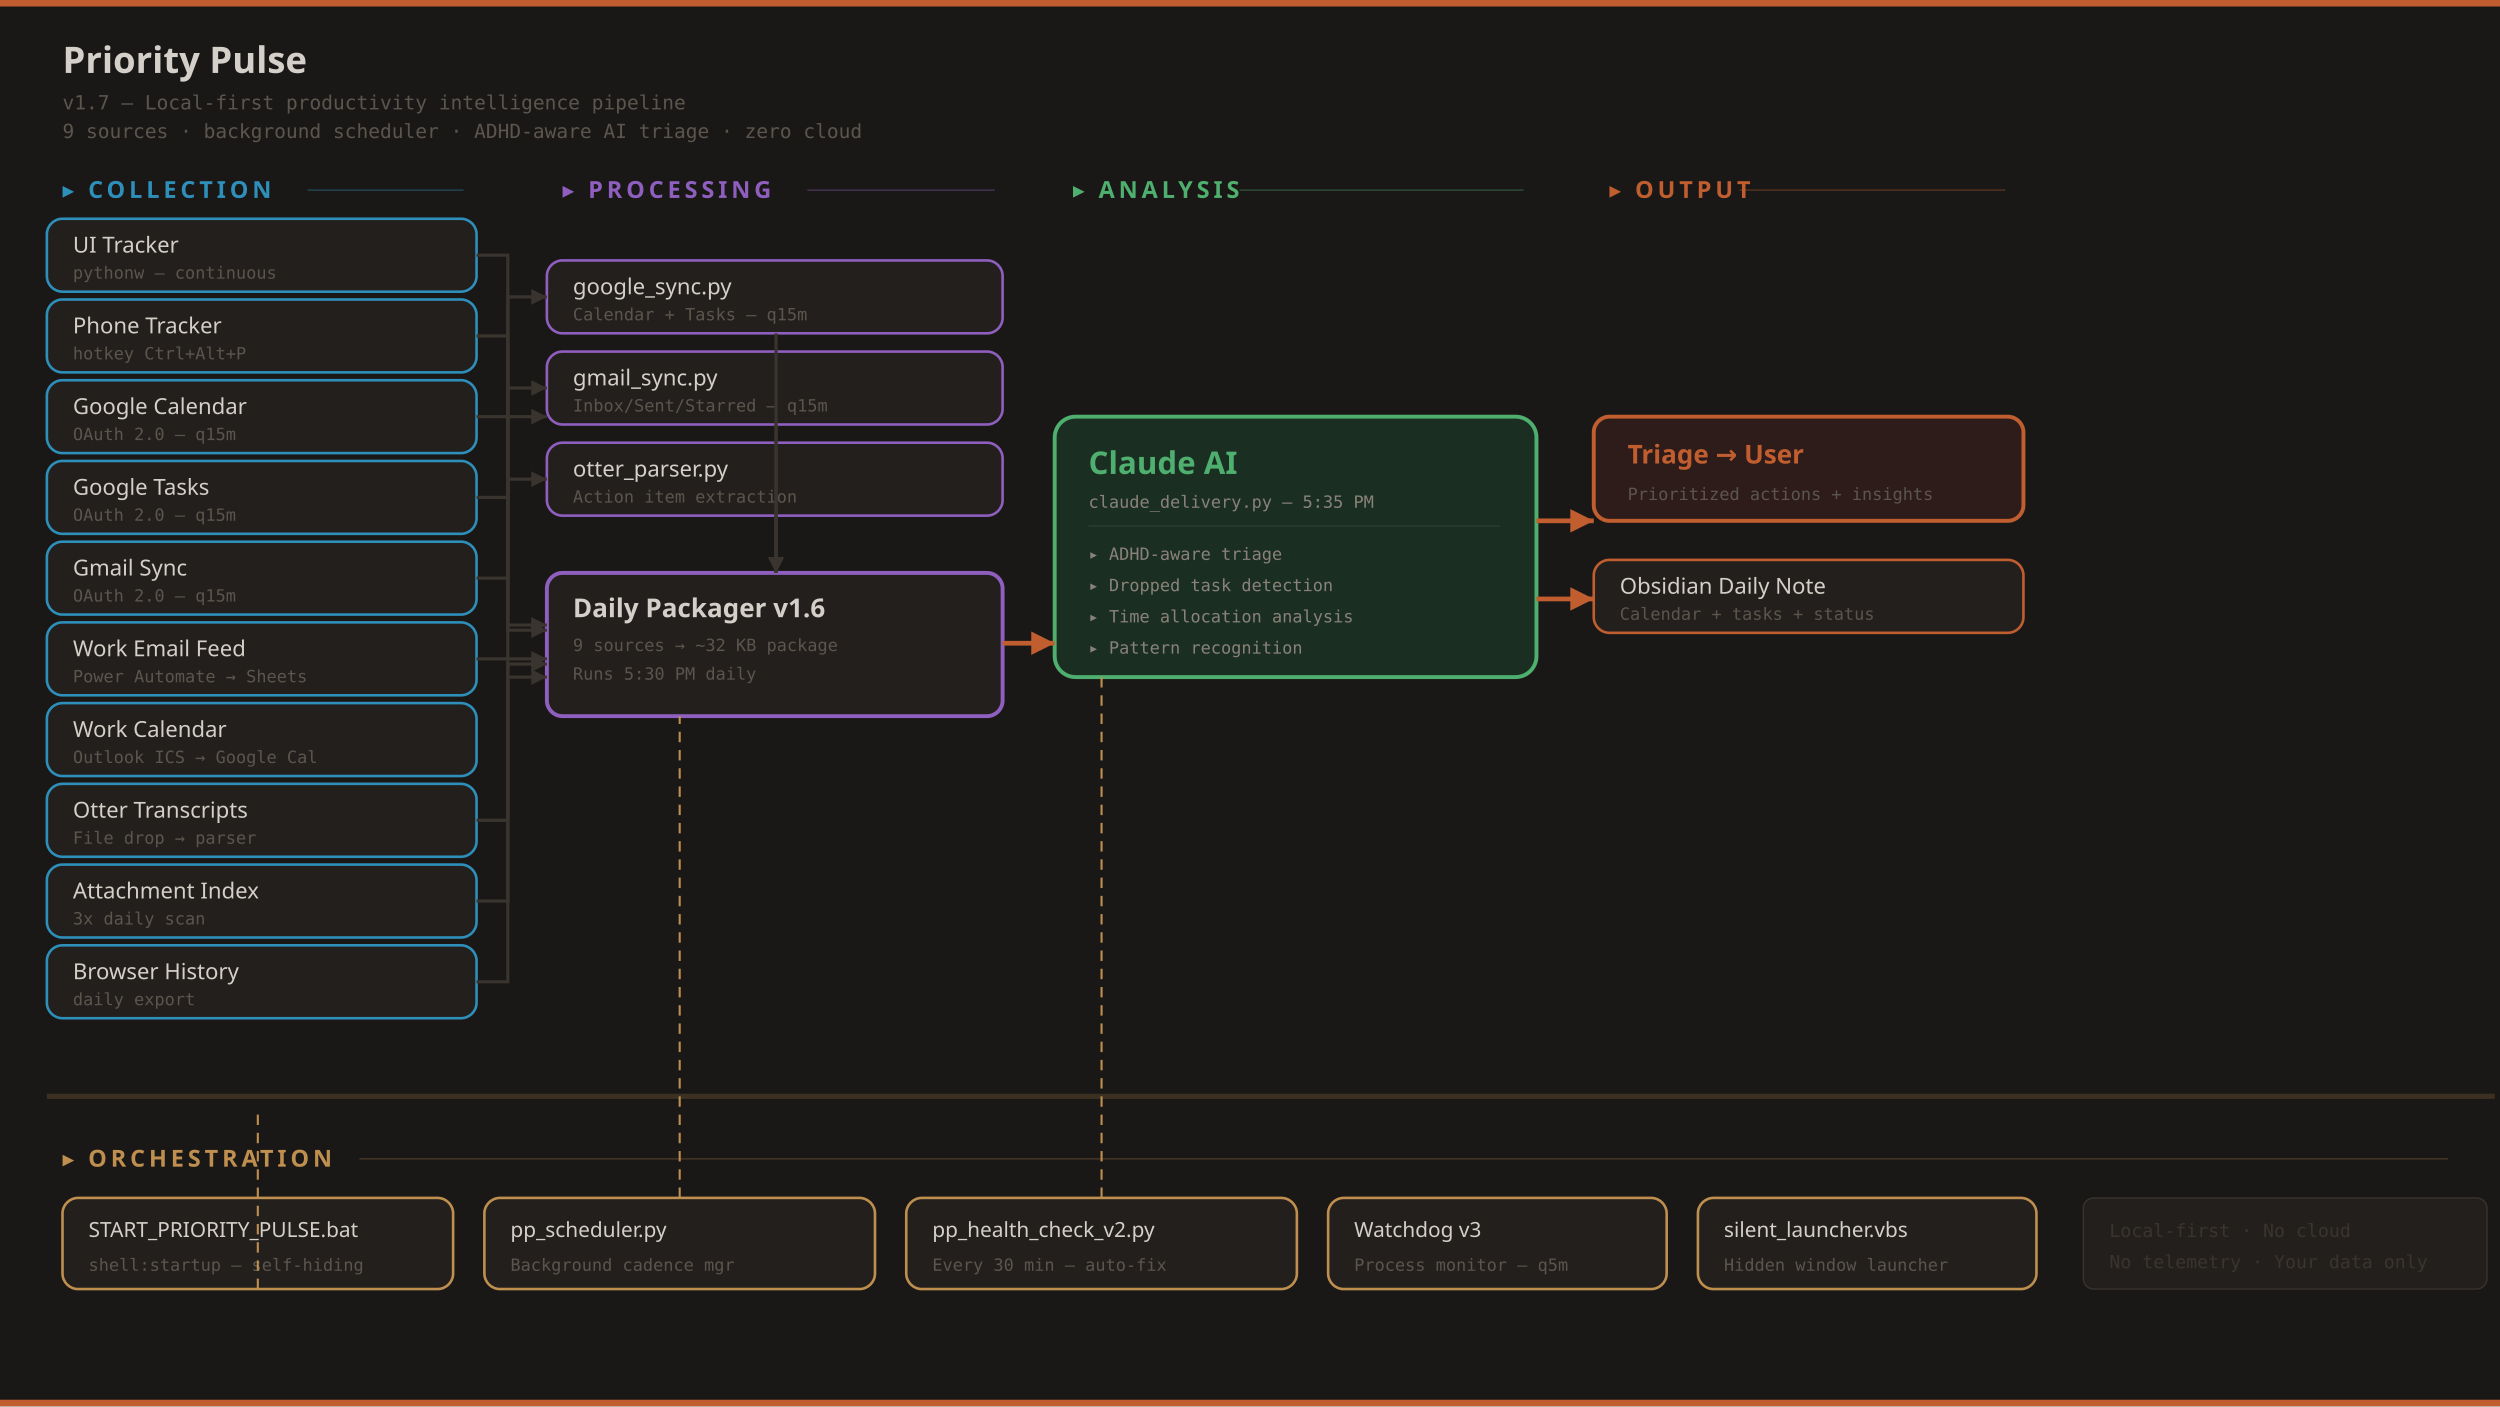
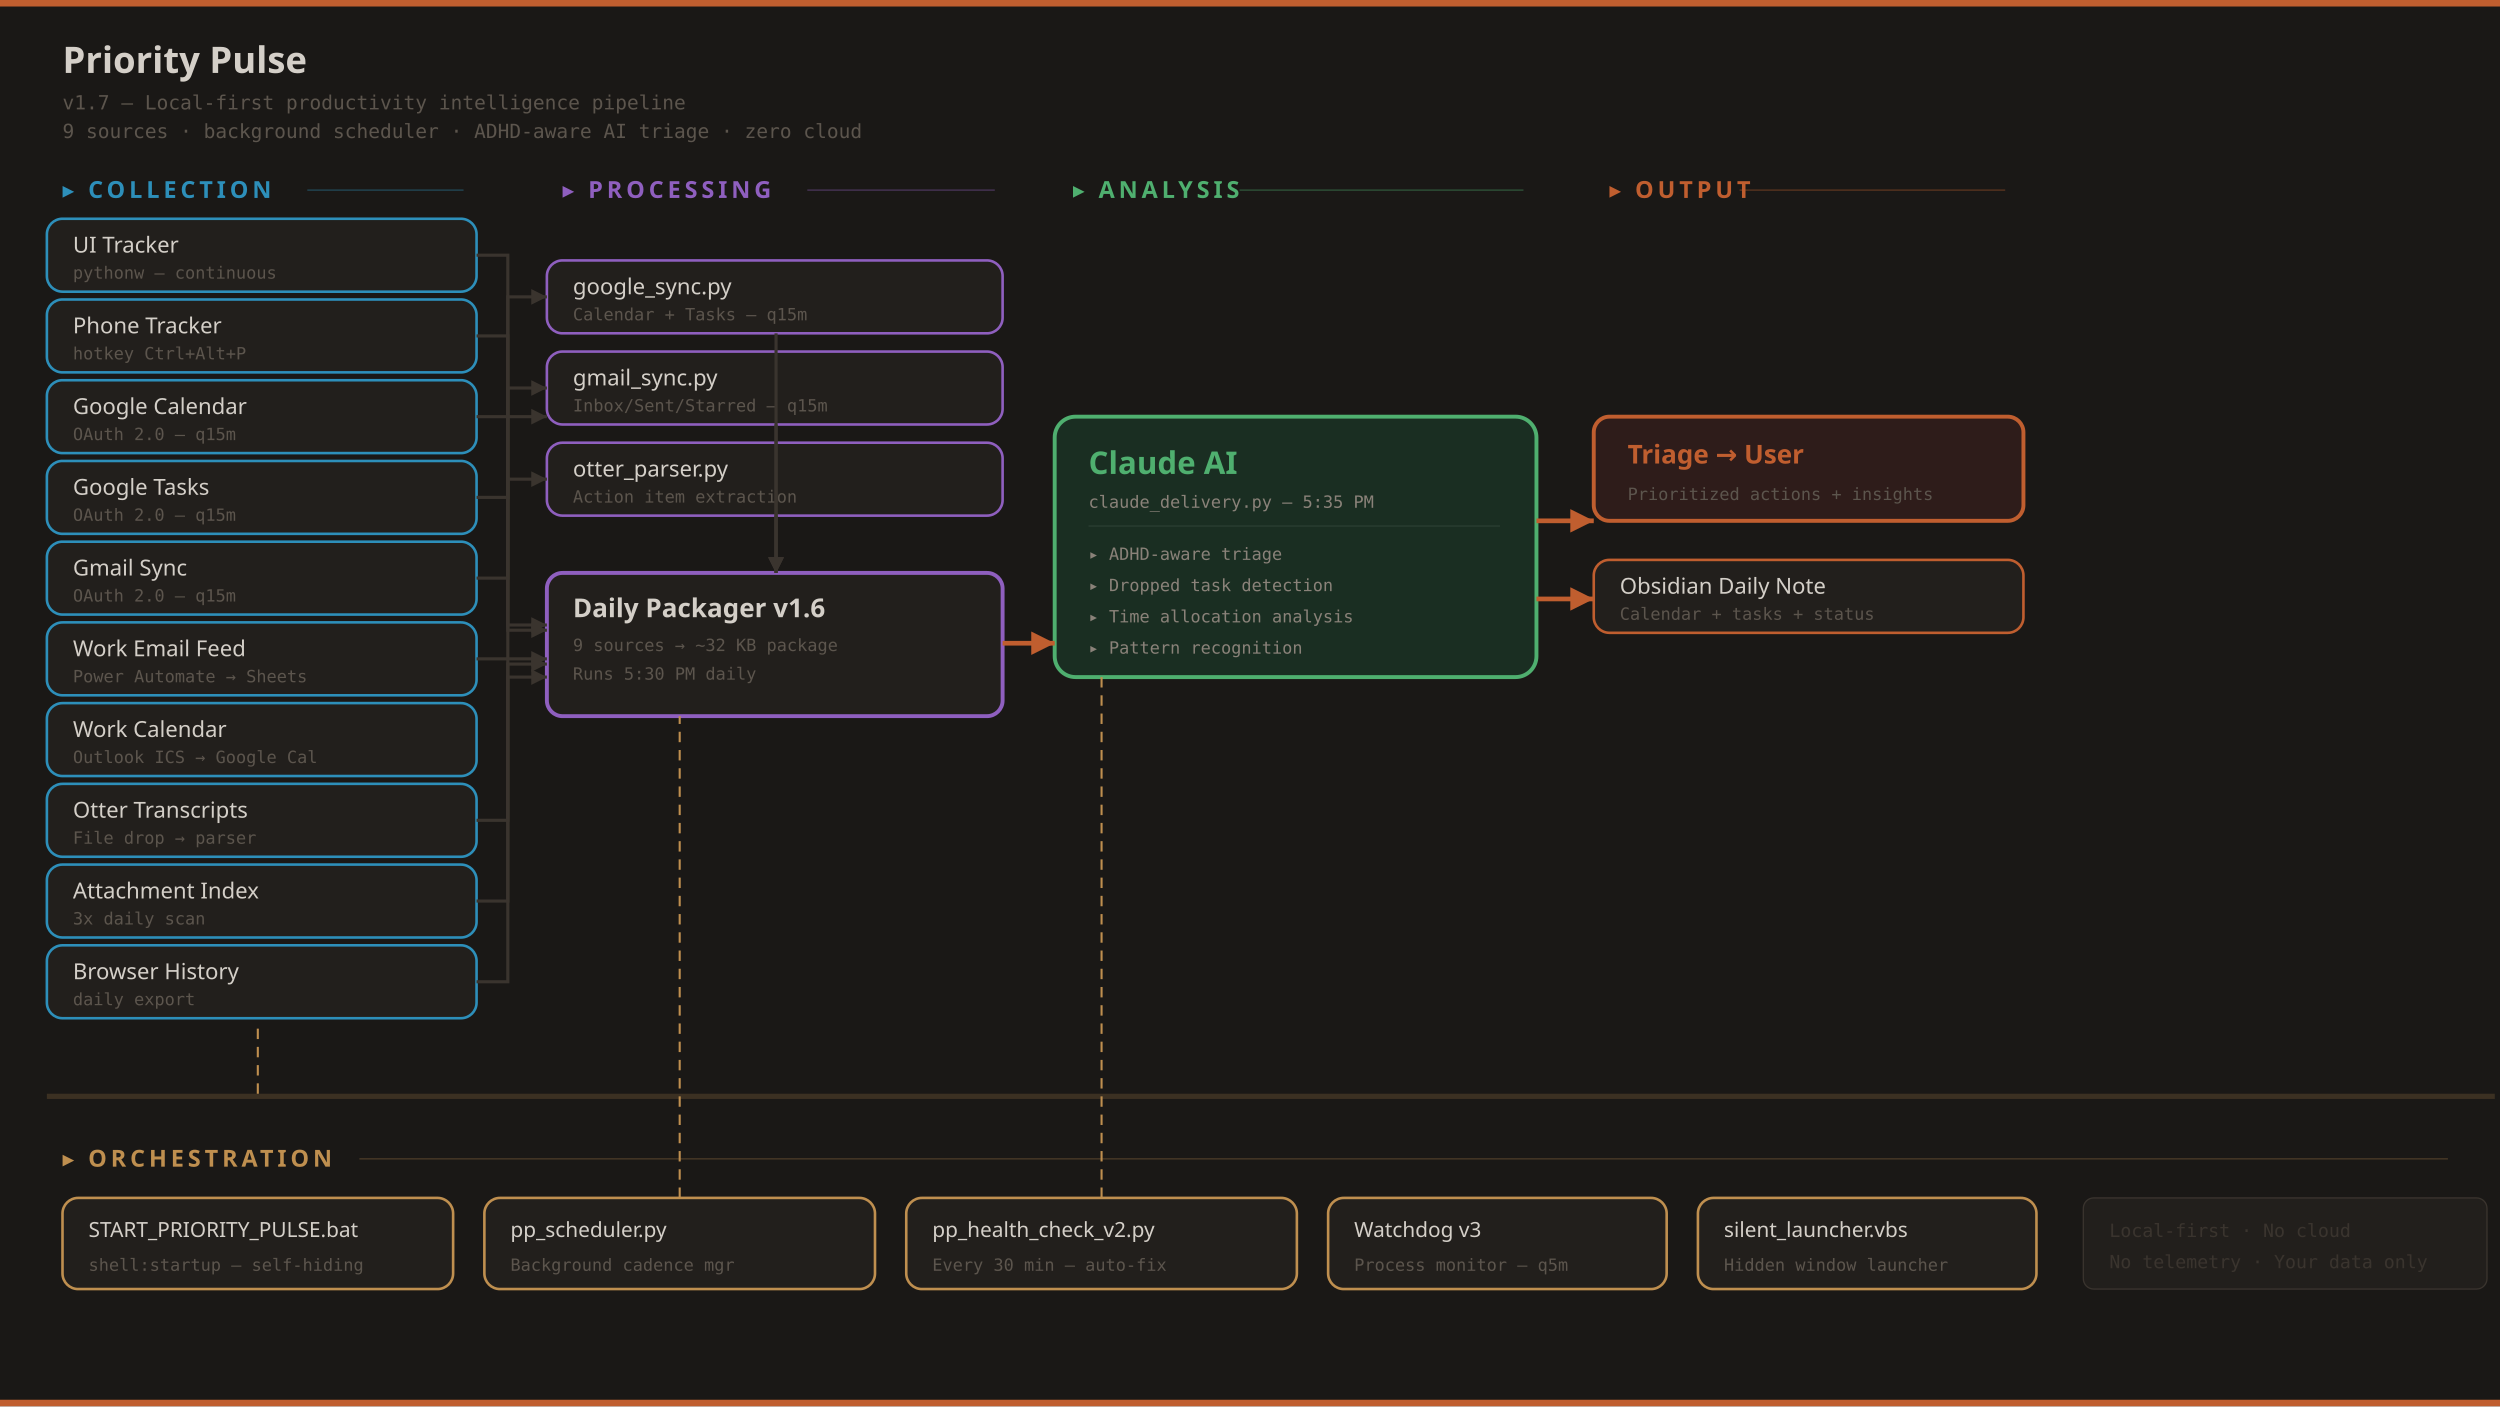
<svg xmlns="http://www.w3.org/2000/svg" viewBox="0 0 960 540">
  <defs>
    <style>
.bg{fill:#1a1816}.card{rx:6;fill:#221f1c}
.cc{stroke:#2d8fba;stroke-width:1}.cp{stroke:#8f5fbf;stroke-width:1}
.ca{stroke:#4faf6f;stroke-width:1}.co{stroke:#c05e2f;stroke-width:1}.ck{stroke:#bf8f4f;stroke-width:1}
.lb{font-family:system-ui,sans-serif;font-size:9px;font-weight:700;letter-spacing:1.5px;text-transform:uppercase}
.lc{fill:#2d8fba}.lp{fill:#8f5fbf}.la{fill:#4faf6f}.lo{fill:#c05e2f}.lk{fill:#bf8f4f}
.nt{font-family:system-ui,sans-serif;font-size:8.5px;fill:#d4cfc8}
.ns{font-family:monospace;font-size:6.5px;fill:#5c554d}
.fl{stroke:#3a342e;stroke-width:1.2;fill:none;marker-end:url(#a)}
.fm{stroke:#c05e2f;stroke-width:1.8;fill:none;marker-end:url(#b)}
.fo{stroke:#bf8f4f;stroke-width:.8;fill:none;stroke-dasharray:4,3}
</style>
    <marker id="a" viewBox="0 0 6 6" refX="6" refY="3" markerWidth="5" markerHeight="5" orient="auto">
      <path d="M0,0 L6,3 L0,6 Z" fill="#3a342e" />
    </marker>
    <marker id="b" viewBox="0 0 6 6" refX="6" refY="3" markerWidth="5" markerHeight="5" orient="auto">
      <path d="M0,0 L6,3 L0,6 Z" fill="#c05e2f" />
    </marker>
  </defs>
  <rect class="bg" width="960" height="540" />
  <rect fill="#c05e2f" x="0" y="0" width="960" height="2.5" />
  <text class="nt" x="24" y="28" style="font-size:14px;font-weight:700">Priority Pulse</text>
  <text class="ns" x="24" y="42" style="font-size:7.5px">v1.7 — Local-first productivity intelligence pipeline</text>
  <text class="ns" x="24" y="53" style="font-size:7.5px">9 sources · background scheduler · ADHD-aware AI triage · zero cloud</text>
  <text class="lb lc" x="24" y="76">▸ COLLECTION</text>
  <line x1="118" y1="73" x2="178" y2="73" stroke="#2d8fba" stroke-width=".5" opacity=".4" />
  <rect class="card cc" x="18" y="84" width="165" height="28" rx="6" />
  <text class="nt" x="28" y="97">UI Tracker</text>
  <text class="ns" x="28" y="107">pythonw — continuous</text>
  <rect class="card cc" x="18" y="115" width="165" height="28" rx="6" />
  <text class="nt" x="28" y="128">Phone Tracker</text>
  <text class="ns" x="28" y="138">hotkey Ctrl+Alt+P</text>
  <rect class="card cc" x="18" y="146" width="165" height="28" rx="6" />
  <text class="nt" x="28" y="159">Google Calendar</text>
  <text class="ns" x="28" y="169">OAuth 2.0 — q15m</text>
  <rect class="card cc" x="18" y="177" width="165" height="28" rx="6" />
  <text class="nt" x="28" y="190">Google Tasks</text>
  <text class="ns" x="28" y="200">OAuth 2.0 — q15m</text>
  <rect class="card cc" x="18" y="208" width="165" height="28" rx="6" />
  <text class="nt" x="28" y="221">Gmail Sync</text>
  <text class="ns" x="28" y="231">OAuth 2.0 — q15m</text>
  <rect class="card cc" x="18" y="239" width="165" height="28" rx="6" />
  <text class="nt" x="28" y="252">Work Email Feed</text>
  <text class="ns" x="28" y="262">Power Automate → Sheets</text>
  <rect class="card cc" x="18" y="270" width="165" height="28" rx="6" />
  <text class="nt" x="28" y="283">Work Calendar</text>
  <text class="ns" x="28" y="293">Outlook ICS → Google Cal</text>
  <rect class="card cc" x="18" y="301" width="165" height="28" rx="6" />
  <text class="nt" x="28" y="314">Otter Transcripts</text>
  <text class="ns" x="28" y="324">File drop → parser</text>
  <rect class="card cc" x="18" y="332" width="165" height="28" rx="6" />
  <text class="nt" x="28" y="345">Attachment Index</text>
  <text class="ns" x="28" y="355">3x daily scan</text>
  <rect class="card cc" x="18" y="363" width="165" height="28" rx="6" />
  <text class="nt" x="28" y="376">Browser History</text>
  <text class="ns" x="28" y="386">daily export</text>
  <text class="lb lp" x="216" y="76">▸ PROCESSING</text>
  <line x1="310" y1="73" x2="382" y2="73" stroke="#8f5fbf" stroke-width=".5" opacity=".4" />
  <rect class="card cp" x="210" y="100" width="175" height="28" rx="6" />
  <text class="nt" x="220" y="113">google_sync.py</text>
  <text class="ns" x="220" y="123">Calendar + Tasks — q15m</text>
  <rect class="card cp" x="210" y="135" width="175" height="28" rx="6" />
  <text class="nt" x="220" y="148">gmail_sync.py</text>
  <text class="ns" x="220" y="158">Inbox/Sent/Starred — q15m</text>
  <rect class="card cp" x="210" y="170" width="175" height="28" rx="6" />
  <text class="nt" x="220" y="183">otter_parser.py</text>
  <text class="ns" x="220" y="193">Action item extraction</text>
  <rect class="card" x="210" y="220" width="175" height="55" rx="6" stroke="#8f5fbf" stroke-width="1.5" />
  <text class="nt" x="220" y="237" style="font-weight:700;font-size:10px">Daily Packager v1.6</text>
  <text class="ns" x="220" y="250">9 sources → ~32 KB package</text>
  <text class="ns" x="220" y="261">Runs 5:30 PM daily</text>
  <text class="lb la" x="412" y="76">▸ ANALYSIS</text>
  <line x1="476" y1="73" x2="585" y2="73" stroke="#4faf6f" stroke-width=".5" opacity=".4" />
  <rect x="405" y="160" width="185" height="100" rx="8" fill="#1a2e22" stroke="#4faf6f" stroke-width="1.5" />
  <text class="nt" x="418" y="182" style="font-weight:700;font-size:12px;fill:#4faf6f">Claude AI</text>
  <text class="ns" x="418" y="195" style="fill:#8a8279">claude_delivery.py — 5:35 PM</text>
  <line x1="418" y1="202" x2="576" y2="202" stroke="#2a3e32" stroke-width=".5" />
  <text class="ns" x="418" y="215" style="fill:#8a8279">▸ ADHD-aware triage</text>
  <text class="ns" x="418" y="227" style="fill:#8a8279">▸ Dropped task detection</text>
  <text class="ns" x="418" y="239" style="fill:#8a8279">▸ Time allocation analysis</text>
  <text class="ns" x="418" y="251" style="fill:#8a8279">▸ Pattern recognition</text>
  <text class="lb lo" x="618" y="76">▸ OUTPUT</text>
  <line x1="668" y1="73" x2="770" y2="73" stroke="#c05e2f" stroke-width=".5" opacity=".4" />
  <rect x="612" y="160" width="165" height="40" rx="6" fill="#2e1c1a" stroke="#c05e2f" stroke-width="1.5" />
  <text class="nt" x="625" y="178" style="font-weight:700;font-size:10px;fill:#c05e2f">Triage → User</text>
  <text class="ns" x="625" y="192">Prioritized actions + insights</text>
  <rect class="card co" x="612" y="215" width="165" height="28" rx="6" />
  <text class="nt" x="622" y="228">Obsidian Daily Note</text>
  <text class="ns" x="622" y="238">Calendar + tasks + status</text>
  <rect x="18" y="420" width="940" height="2" fill="#bf8f4f" opacity=".2" />
  <text class="lb lk" x="24" y="448">▸ ORCHESTRATION</text>
  <line x1="138" y1="445" x2="940" y2="445" stroke="#bf8f4f" stroke-width=".5" opacity=".3" />
  <rect class="card ck" x="24" y="460" width="150" height="35" rx="6" />
  <text class="nt" x="34" y="475" style="font-size:8px">START_PRIORITY_PULSE.bat</text>
  <text class="ns" x="34" y="488">shell:startup — self-hiding</text>
  <rect class="card ck" x="186" y="460" width="150" height="35" rx="6" />
  <text class="nt" x="196" y="475" style="font-size:8px">pp_scheduler.py</text>
  <text class="ns" x="196" y="488">Background cadence mgr</text>
  <rect class="card ck" x="348" y="460" width="150" height="35" rx="6" />
  <text class="nt" x="358" y="475" style="font-size:8px">pp_health_check_v2.py</text>
  <text class="ns" x="358" y="488">Every 30 min — auto-fix</text>
  <rect class="card ck" x="510" y="460" width="130" height="35" rx="6" />
  <text class="nt" x="520" y="475" style="font-size:8px">Watchdog v3</text>
  <text class="ns" x="520" y="488">Process monitor — q5m</text>
  <rect class="card ck" x="652" y="460" width="130" height="35" rx="6" />
  <text class="nt" x="662" y="475" style="font-size:8px">silent_launcher.vbs</text>
  <text class="ns" x="662" y="488">Hidden window launcher</text>
  <rect x="800" y="460" width="155" height="35" rx="4" fill="#221f1c" stroke="#3a342e" stroke-width=".5" />
  <text class="ns" x="810" y="475" style="font-size:7px;fill:#3a342e">Local-first · No cloud</text>
  <text class="ns" x="810" y="487" style="font-size:7px;fill:#3a342e">No telemetry · Your data only</text>
  <path class="fl" d="M183,98 H195 V240 H210" />
  <path class="fl" d="M183,129 H195 V242 H210" />
  <path class="fl" d="M183,253 H210" />
  <path class="fl" d="M183,346 H195 V255 H210" />
  <path class="fl" d="M183,377 H195 V260 H210" />
  <path class="fl" d="M183,160 H210" />
  <path class="fl" d="M183,191 H195 V114 H210" />
  <path class="fl" d="M183,222 H195 V149 H210" />
  <path class="fl" d="M183,315 H195 V184 H210" />
  <path class="fl" d="M298,128 V220" />
  <path class="fl" d="M298,163 V220" />
  <path class="fl" d="M298,198 V220" />
  <path class="fm" d="M385,247 H405" />
  <path class="fm" d="M590,200 H612" />
  <path class="fm" d="M590,230 H612" />
-   <path class="fo" d="M99,495 V425" />
+   <path class="fo" d="M99,420 V395" />
  <path class="fo" d="M261,460 V275" />
  <path class="fo" d="M423,460 V260" />
  <circle r="3" fill="#c05e2f" opacity="0">
    <animate attributeName="cx" values="385;405" dur="2s" repeatCount="indefinite" />
    <animate attributeName="cy" values="247;247" dur="2s" repeatCount="indefinite" />
    <animate attributeName="opacity" values="0;.9;0" dur="2s" repeatCount="indefinite" />
  </circle>
  <circle r="3" fill="#c05e2f" opacity="0">
    <animate attributeName="cx" values="590;612" dur="2s" repeatCount="indefinite" begin=".8s" />
    <animate attributeName="cy" values="200;200" dur="2s" repeatCount="indefinite" begin=".8s" />
    <animate attributeName="opacity" values="0;.9;0" dur="2s" repeatCount="indefinite" begin=".8s" />
  </circle>
  <rect fill="#c05e2f" x="0" y="537.5" width="960" height="2.5" />
</svg>
